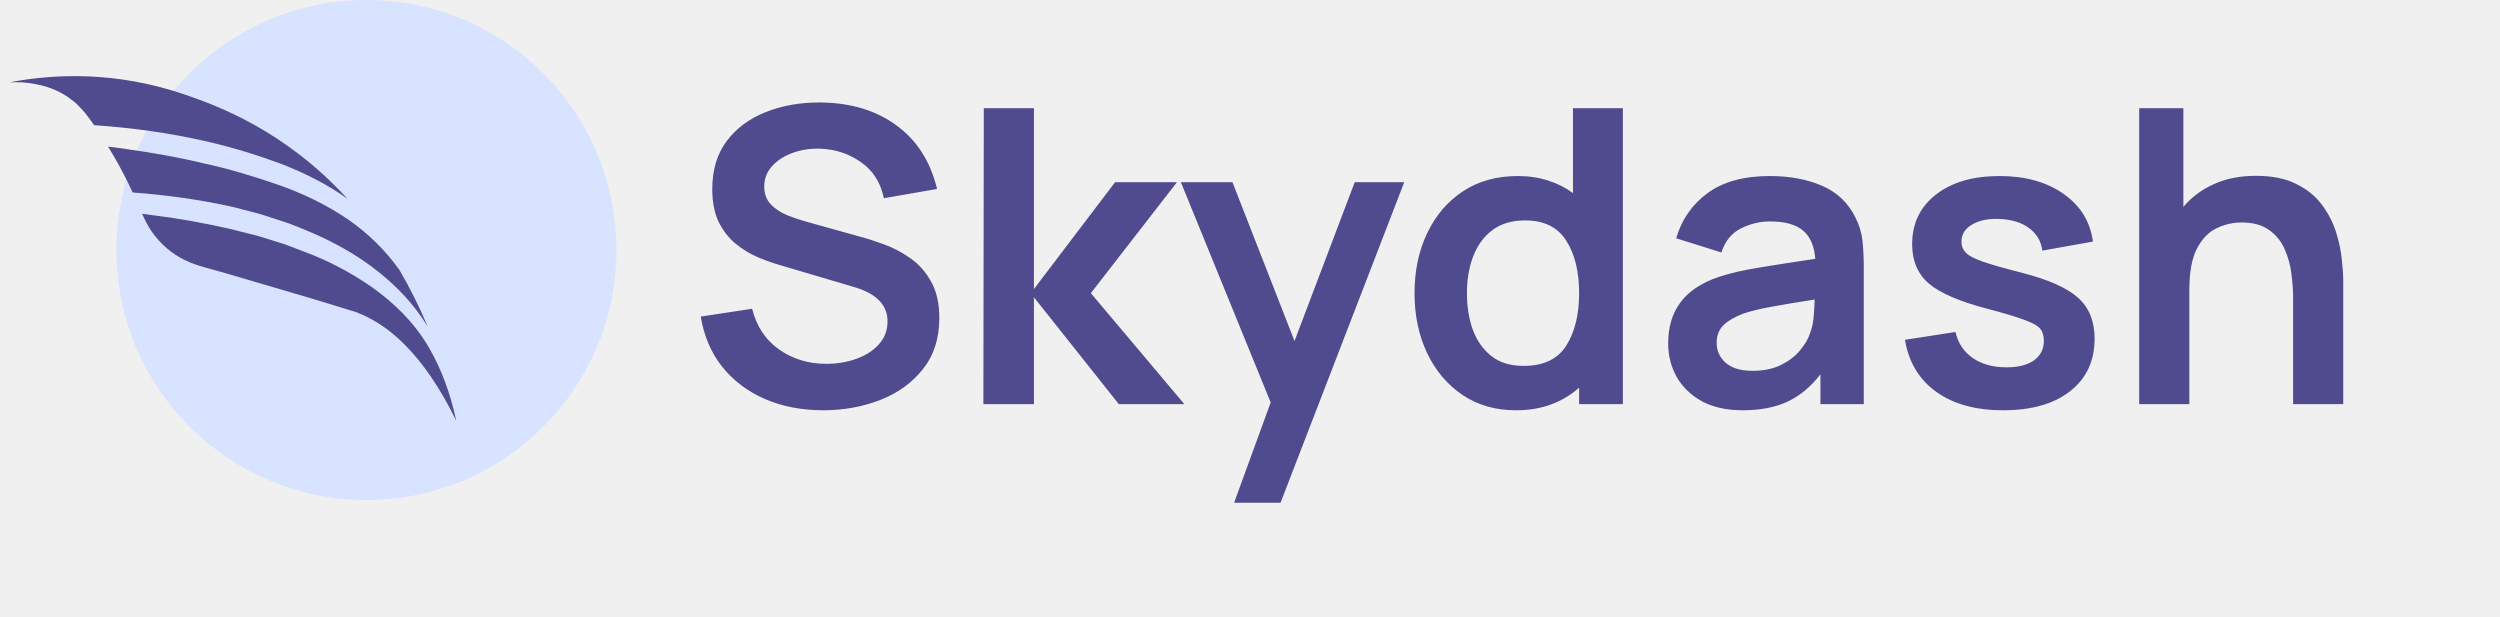
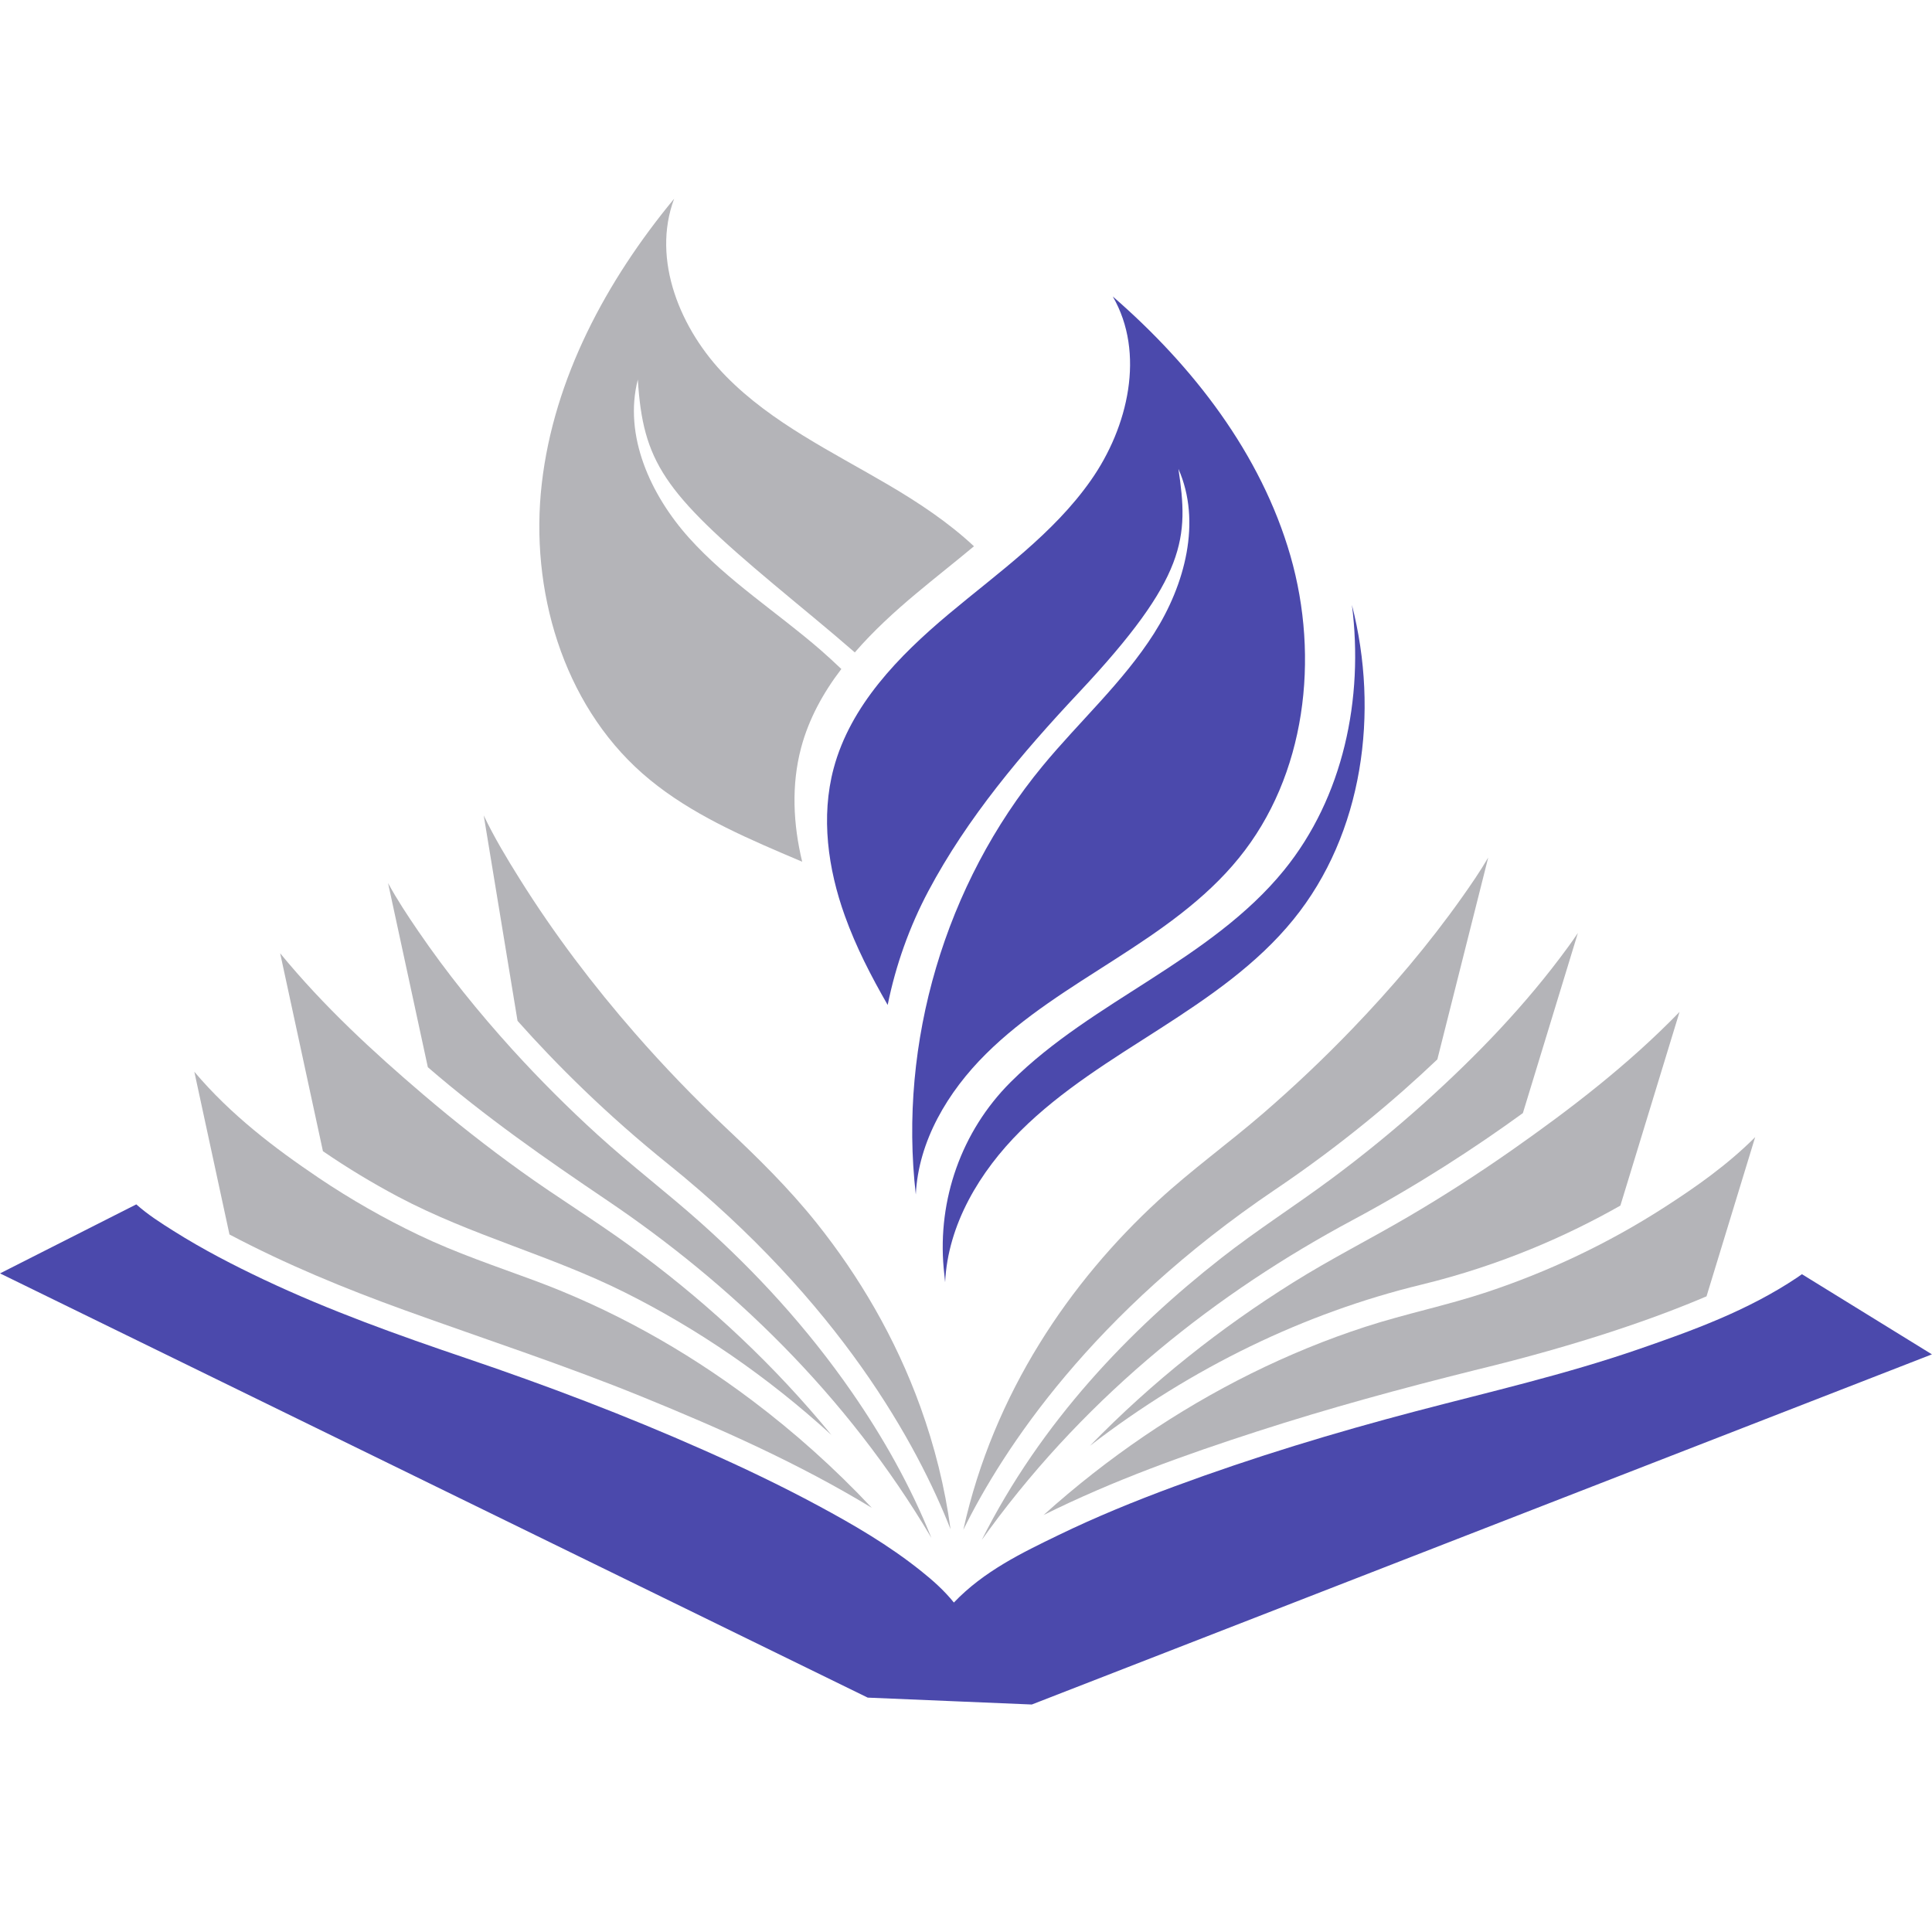
- <svg xmlns="http://www.w3.org/2000/svg" width="365" height="90" viewBox="0 0 365 90" fill="none">
-   <path d="M120.19 59.9C123.15 59.9 125.92 59.4 128.5 58.4C131.08 57.4 133.16 55.9 134.74 53.9C136.34 51.9 137.14 49.41 137.14 46.43C137.14 44.29 136.74 42.52 135.94 41.12C135.16 39.7 134.15 38.56 132.91 37.7C131.69 36.84 130.42 36.17 129.1 35.69C127.8 35.21 126.62 34.83 125.56 34.55L117.82 32.39C116.86 32.13 115.9 31.81 114.94 31.43C113.98 31.03 113.18 30.5 112.54 29.84C111.9 29.16 111.58 28.29 111.58 27.23C111.58 26.11 111.95 25.13 112.69 24.29C113.45 23.45 114.44 22.8 115.66 22.34C116.9 21.88 118.24 21.67 119.68 21.71C121.9 21.77 123.9 22.42 125.68 23.66C127.46 24.9 128.58 26.66 129.04 28.94L136.81 27.59C135.85 23.59 133.88 20.5 130.9 18.32C127.92 16.12 124.21 15 119.77 14.96C116.85 14.94 114.19 15.41 111.79 16.37C109.41 17.31 107.51 18.72 106.09 20.6C104.69 22.48 103.99 24.81 103.99 27.59C103.99 29.49 104.3 31.09 104.92 32.39C105.56 33.67 106.37 34.72 107.35 35.54C108.35 36.36 109.4 37.01 110.5 37.49C111.62 37.97 112.66 38.35 113.62 38.63L124.78 41.93C127.98 42.89 129.58 44.55 129.58 46.91C129.58 48.23 129.15 49.36 128.29 50.3C127.45 51.22 126.35 51.92 124.99 52.4C123.63 52.88 122.18 53.12 120.64 53.12C118.04 53.12 115.74 52.42 113.74 51.02C111.76 49.62 110.45 47.64 109.81 45.08L102.31 46.22C102.77 49.04 103.81 51.48 105.43 53.54C107.07 55.58 109.15 57.15 111.67 58.25C114.21 59.35 117.05 59.9 120.19 59.9ZM143.574 59H150.954V43.4L163.344 59H172.914L159.264 42.8L171.834 26.6H162.804L150.954 42.2V15.8H143.634L143.574 59ZM180.179 73.4H186.959L205.019 26.6H197.789L188.999 49.79L179.939 26.6H172.409L185.519 58.76L180.179 73.4ZM221.311 59.9C223.231 59.9 224.961 59.61 226.501 59.03C228.041 58.45 229.391 57.64 230.551 56.6V59H236.941V15.8H229.651V28.19C228.571 27.39 227.361 26.78 226.021 26.36C224.681 25.92 223.201 25.7 221.581 25.7C218.521 25.7 215.861 26.44 213.601 27.92C211.361 29.4 209.621 31.43 208.381 34.01C207.141 36.59 206.521 39.52 206.521 42.8C206.521 46.04 207.131 48.95 208.351 51.53C209.571 54.11 211.291 56.15 213.511 57.65C215.731 59.15 218.331 59.9 221.311 59.9ZM222.421 53.42C220.541 53.42 218.991 52.95 217.771 52.01C216.551 51.05 215.641 49.77 215.041 48.17C214.461 46.57 214.171 44.78 214.171 42.8C214.171 40.84 214.471 39.06 215.071 37.46C215.691 35.84 216.621 34.56 217.861 33.62C219.121 32.66 220.721 32.18 222.661 32.18C225.421 32.18 227.421 33.16 228.661 35.12C229.921 37.08 230.551 39.64 230.551 42.8C230.551 45.94 229.921 48.5 228.661 50.48C227.421 52.44 225.341 53.42 222.421 53.42ZM254.412 59.9C256.992 59.9 259.182 59.48 260.982 58.64C262.802 57.78 264.402 56.45 265.782 54.65V59H272.112V39.11C272.112 37.71 272.052 36.42 271.932 35.24C271.812 34.04 271.462 32.87 270.882 31.73C269.822 29.59 268.192 28.05 265.992 27.11C263.812 26.17 261.282 25.7 258.402 25.7C254.602 25.7 251.572 26.53 249.312 28.19C247.052 29.85 245.522 32.05 244.722 34.79L251.322 36.86C251.862 35.2 252.812 34.03 254.172 33.35C255.532 32.67 256.942 32.33 258.402 32.33C260.602 32.33 262.222 32.78 263.262 33.68C264.302 34.56 264.892 35.93 265.032 37.79C262.192 38.21 259.552 38.62 257.112 39.02C254.692 39.4 252.632 39.87 250.932 40.43C248.372 41.31 246.502 42.56 245.322 44.18C244.142 45.78 243.552 47.76 243.552 50.12C243.552 51.9 243.962 53.53 244.782 55.01C245.622 56.49 246.852 57.68 248.472 58.58C250.092 59.46 252.072 59.9 254.412 59.9ZM255.852 54.14C254.152 54.14 252.852 53.75 251.952 52.97C251.072 52.19 250.632 51.21 250.632 50.03C250.632 48.97 250.972 48.11 251.652 47.45C252.352 46.79 253.322 46.23 254.562 45.77C255.702 45.39 257.072 45.06 258.672 44.78C260.272 44.48 262.362 44.13 264.942 43.73C264.922 44.49 264.872 45.34 264.792 46.28C264.712 47.2 264.522 48.03 264.222 48.77C263.982 49.51 263.512 50.3 262.812 51.14C262.132 51.98 261.212 52.69 260.052 53.27C258.892 53.85 257.492 54.14 255.852 54.14ZM292.433 59.9C296.613 59.9 299.883 58.97 302.243 57.11C304.623 55.25 305.813 52.69 305.813 49.43C305.813 46.91 305.013 44.93 303.413 43.49C301.833 42.05 299.103 40.83 295.223 39.83C292.703 39.19 290.803 38.65 289.523 38.21C288.263 37.77 287.423 37.33 287.003 36.89C286.583 36.45 286.373 35.92 286.373 35.3C286.373 34.22 286.893 33.38 287.933 32.78C288.973 32.16 290.343 31.89 292.043 31.97C293.803 32.07 295.213 32.52 296.273 33.32C297.353 34.12 297.993 35.21 298.193 36.59L305.573 35.27C305.173 32.35 303.743 30.03 301.283 28.31C298.823 26.57 295.703 25.7 291.923 25.7C288.063 25.7 284.973 26.6 282.653 28.4C280.333 30.2 279.173 32.62 279.173 35.66C279.173 38.08 279.983 39.99 281.603 41.39C283.243 42.79 286.093 44.02 290.153 45.08C292.593 45.72 294.393 46.26 295.553 46.7C296.733 47.12 297.503 47.55 297.863 47.99C298.223 48.43 298.403 49.02 298.403 49.76C298.403 50.96 297.923 51.91 296.963 52.61C296.003 53.29 294.663 53.63 292.943 53.63C290.963 53.63 289.313 53.17 287.993 52.25C286.693 51.33 285.863 50.07 285.503 48.47L278.123 49.61C278.663 52.87 280.183 55.4 282.683 57.2C285.183 59 288.433 59.9 292.433 59.9ZM312.324 59H319.644V42.35C319.644 39.73 320.014 37.71 320.754 36.29C321.514 34.85 322.474 33.86 323.634 33.32C324.814 32.76 326.014 32.48 327.234 32.48C328.954 32.48 330.324 32.86 331.344 33.62C332.364 34.36 333.114 35.31 333.594 36.47C334.094 37.61 334.414 38.8 334.554 40.04C334.714 41.28 334.794 42.4 334.794 43.4V59H342.114V40.91C342.114 40.15 342.044 39.14 341.904 37.88C341.784 36.62 341.504 35.29 341.064 33.89C340.624 32.49 339.944 31.17 339.024 29.93C338.104 28.67 336.854 27.65 335.274 26.87C333.714 26.07 331.744 25.67 329.364 25.67C327.024 25.67 324.964 26.08 323.184 26.9C321.424 27.7 319.954 28.8 318.774 30.2V15.8H312.324V59Z" fill="#504B8E" />
-   <circle cx="53.5" cy="36.5" r="36.5" fill="#D8E3FF" />
-   <path d="M3.437 12.043C5.632 12.232 7.878 12.779 9.927 14.173C10.411 14.576 10.953 14.886 11.396 15.378C11.841 15.859 12.33 16.332 12.706 16.862C13.061 17.329 13.405 17.793 13.739 18.277C19.212 18.651 24.674 19.388 30.083 20.632C33.851 21.479 37.574 22.635 41.259 24.001C44.498 25.298 47.719 26.857 50.724 29.02C41.603 19.039 31.788 15.466 27.132 13.856C16.999 10.349 7.944 10.771 1.394 12.014C2.068 11.989 2.754 12.005 3.437 12.043Z" fill="#504B8E" />
-   <path d="M29.634 23.831C25.952 22.93 22.223 22.306 18.488 21.769C17.584 21.635 16.679 21.5 15.779 21.401C16.863 23.154 17.881 25.009 18.811 26.919C19 27.305 19.186 27.704 19.374 28.101C24.255 28.462 29.132 29.135 33.975 30.208L36.744 30.925L38.126 31.295L39.495 31.739L42.232 32.637C43.142 32.985 44.041 33.35 44.945 33.728C48.532 35.235 52.068 37.127 55.31 39.737C57.967 41.85 60.479 44.453 62.436 47.665C61.301 44.963 59.941 42.187 58.316 39.415C56.192 36.434 53.663 34.027 50.928 32.116C47.68 29.882 44.179 28.224 40.584 26.97C36.989 25.729 33.335 24.613 29.634 23.831Z" fill="#504B8E" />
-   <path d="M54.327 41.942C51.136 39.724 47.738 37.96 44.217 36.672L41.59 35.671L38.917 34.835L37.576 34.422L36.222 34.084L33.522 33.406C29.894 32.589 26.243 31.91 22.57 31.456C21.965 31.363 21.359 31.278 20.75 31.207C21.178 32.184 21.604 33.027 22.136 33.79C23.44 35.651 25.102 37.066 26.972 37.963C27.904 38.426 28.871 38.745 29.892 39.035L33.048 39.92L45.655 43.629L51.934 45.553C54.124 46.363 56.181 47.66 58.023 49.314C61.585 52.516 64.358 56.817 66.612 61.425C65.782 57.542 64.462 53.888 62.634 50.767C60.463 47.017 57.486 44.205 54.327 41.942Z" fill="#504B8E" />
+ <svg xmlns="http://www.w3.org/2000/svg" width="500" zoomAndPan="magnify" viewBox="0 0 375 375" height="500" preserveAspectRatio="xMidYMid meet" version="1.0">
+   <defs>
+     <clipPath id="ee76031136">
+       <path d="M 0 233 L 375 233 L 375 330.773 L 0 330.773 Z M 0 233 " clip-rule="nonzero" />
+     </clipPath>
+     <clipPath id="0299cd1bf3">
+       <path d="M 93 158.273 L 185 158.273 L 185 297 L 93 297 Z M 93 158.273 " clip-rule="nonzero" />
+     </clipPath>
+     <clipPath id="3ef0ccd9a0">
+       <path d="M 182 117 L 265 117 L 265 249 L 182 249 Z M 182 117 " clip-rule="nonzero" />
+     </clipPath>
+     <clipPath id="9b196a3183">
+       <path d="M 89.789 46.406 L 244.496 16.883 L 285.125 229.793 L 130.418 259.312 Z M 89.789 46.406 " clip-rule="nonzero" />
+     </clipPath>
+     <clipPath id="44d8a11168">
+       <path d="M 89.789 46.406 L 244.496 16.883 L 285.125 229.793 L 130.418 259.312 Z M 89.789 46.406 " clip-rule="nonzero" />
+     </clipPath>
+     <clipPath id="2bbd39a007">
+       <path d="M 249.23 168.906 C 242.168 177.598 232.75 184.039 223.332 190.094 C 213.918 196.152 204.223 202.02 196.277 209.926 C 196.219 209.992 196.156 210.039 196.094 210.105 C 186.633 219.586 181.965 232.832 183.168 246.164 C 183.25 247.07 183.348 247.969 183.449 248.883 C 183.977 237.695 190.16 227.395 198.105 219.488 C 206.051 211.586 215.723 205.719 225.16 199.66 C 234.578 193.602 243.996 187.18 251.055 178.473 C 264.598 161.809 267.758 138.258 262.406 117.418 C 264.723 135.625 260.734 154.742 249.23 168.906 Z M 249.23 168.906 " clip-rule="nonzero" />
+     </clipPath>
+     <clipPath id="e17f6cff30">
+       <path d="M 160 57 L 254 57 L 254 232 L 160 232 Z M 160 57 " clip-rule="nonzero" />
+     </clipPath>
+     <clipPath id="fd8181b404">
+       <path d="M 89.789 46.406 L 244.496 16.883 L 285.125 229.793 L 130.418 259.312 Z M 89.789 46.406 " clip-rule="nonzero" />
+     </clipPath>
+     <clipPath id="6c782a3754">
+       <path d="M 89.789 46.406 L 244.496 16.883 L 285.125 229.793 L 130.418 259.312 Z M 89.789 46.406 " clip-rule="nonzero" />
+     </clipPath>
+     <clipPath id="6b191b84b2">
+       <path d="M 250.473 107.891 C 244.762 88.074 231.566 71.062 215.992 57.547 C 222.324 68.512 219.012 82.891 211.719 93.258 C 204.445 103.625 193.844 111.062 184.141 119.191 C 174.441 127.32 165.074 136.93 161.809 149.152 C 159.305 158.535 160.695 168.621 163.984 177.758 C 166.145 183.789 169.086 189.488 172.297 195.062 C 173.855 187.367 176.508 179.902 180.195 172.957 C 187.758 158.723 198.332 146.223 209.375 134.457 C 230.488 111.965 230.723 104.336 228.73 91.004 C 233.258 101.266 230.008 113.488 223.996 122.949 C 217.98 132.414 209.504 140.031 202.363 148.684 C 183.457 171.602 174.363 202.34 177.758 231.852 C 178.254 221.477 183.973 211.906 191.352 204.586 C 198.727 197.25 207.711 191.809 216.441 186.195 C 225.191 180.582 233.926 174.617 240.465 166.543 C 253.492 150.547 256.164 127.715 250.473 107.891 Z M 250.473 107.891 " clip-rule="nonzero" />
+     </clipPath>
+     <clipPath id="186829bab4">
+       <path d="M 104 38 L 190 38 L 190 168 L 104 168 Z M 104 38 " clip-rule="nonzero" />
+     </clipPath>
+     <clipPath id="a61eca6918">
+       <path d="M 89.789 46.406 L 244.496 16.883 L 285.125 229.793 L 130.418 259.312 Z M 89.789 46.406 " clip-rule="nonzero" />
+     </clipPath>
+     <clipPath id="3c8b41c5c8">
+       <path d="M 89.789 46.406 L 244.496 16.883 L 285.125 229.793 L 130.418 259.312 Z M 89.789 46.406 " clip-rule="nonzero" />
+     </clipPath>
+   </defs>
+   <rect x="-37.5" width="450" fill="#ffffff" y="-37.5" height="450" fill-opacity="1" />
+   <rect x="-37.5" width="450" fill="#ffffff" y="-37.5" height="450" fill-opacity="1" />
+   <path fill="#b4b4b8" d="M 249.586 229.496 C 249.273 229.703 248.543 230.199 247.562 230.859 C 247.566 230.859 247.574 230.855 247.578 230.852 C 248.68 230.105 249.312 229.68 249.586 229.496 Z M 249.586 229.496 " fill-opacity="1" fill-rule="nonzero" />
+   <path fill="#b4b4b8" d="M 278.988 205.629 L 288.863 166.445 C 287.297 169.129 285.559 171.656 283.805 174.133 C 277.25 183.395 270.031 191.848 262.488 199.691 C 256.91 205.496 251.121 210.961 245.18 216.098 C 238.461 221.906 231.391 226.977 224.793 233.043 C 207.77 248.707 192.844 270.363 186.984 296.926 C 194.738 281.207 211.957 254.918 247.559 230.859 C 243.602 233.535 235.578 238.957 234.371 239.773 C 235.125 239.262 238.801 236.777 247.574 230.852 C 260.25 222.289 270.695 213.516 278.988 205.629 Z M 234.336 239.801 C 234.184 239.898 234.168 239.91 234.336 239.801 Z M 234.336 239.801 " fill-opacity="1" fill-rule="nonzero" />
+   <path fill="#b4b4b8" d="M 249.688 229.426 C 249.77 229.371 249.77 229.371 249.688 229.426 Z M 249.688 229.426 " fill-opacity="1" fill-rule="nonzero" />
+   <path fill="#b4b4b8" d="M 249.586 229.496 C 249.629 229.465 249.664 229.441 249.688 229.426 C 249.664 229.441 249.629 229.465 249.586 229.496 Z M 249.586 229.496 " fill-opacity="1" fill-rule="nonzero" />
+   <path fill="#b4b4b8" d="M 265.945 234.992 C 264.992 235.504 263.551 236.277 262.469 236.852 C 262.473 236.852 262.473 236.852 262.473 236.848 C 264.133 235.965 265.246 235.367 265.945 234.992 Z M 265.945 234.992 " fill-opacity="1" fill-rule="nonzero" />
+   <path fill="#b4b4b8" d="M 262.477 236.852 C 260.16 238.094 260.953 237.668 262.473 236.855 C 236.586 250.711 211.551 270.23 191.984 296.93 C 191.504 297.586 191.023 298.246 190.551 298.914 C 202.094 275.965 219.25 258.133 237.043 244.191 C 244 238.738 251.281 234.109 258.328 228.883 C 264.598 224.234 270.723 219.242 276.664 213.883 C 286.535 204.98 296.129 195.117 304.43 183.719 C 305.055 182.855 305.676 181.988 306.27 181.086 L 295.59 216.051 C 286.445 222.695 275.301 229.988 262.477 236.852 Z M 262.477 236.852 " fill-opacity="1" fill-rule="nonzero" />
+   <path fill="#b4b4b8" d="M 266.879 234.496 C 266.949 234.461 266.953 234.457 266.879 234.496 Z M 266.879 234.496 " fill-opacity="1" fill-rule="nonzero" />
+   <path fill="#b4b4b8" d="M 265.945 234.992 C 265.984 234.969 266.027 234.949 266.07 234.926 C 266.027 234.949 265.992 234.969 265.945 234.992 Z M 265.945 234.992 " fill-opacity="1" fill-rule="nonzero" />
+   <path fill="#b4b4b8" d="M 266.07 234.926 C 266.516 234.688 266.777 234.551 266.879 234.496 C 266.762 234.559 266.473 234.711 266.07 234.926 Z M 266.07 234.926 " fill-opacity="1" fill-rule="nonzero" />
+   <path fill="#b4b4b8" d="M 275.863 249.355 C 275.73 249.391 275.625 249.418 275.535 249.438 C 275.625 249.414 275.734 249.391 275.863 249.355 C 253.359 254.824 231.41 265.336 211.543 280.641 C 223.699 268.137 237.031 257.672 250.926 248.973 C 258.289 244.359 265.895 240.531 273.34 236.168 C 280.176 232.16 286.906 227.832 293.516 223.199 C 304.715 215.34 315.965 206.746 326 196.41 L 314.516 234.004 C 304.473 239.707 291.473 245.566 275.863 249.355 Z M 275.863 249.355 " fill-opacity="1" fill-rule="nonzero" />
+   <path fill="#b4b4b8" d="M 281.922 247.887 C 281.953 247.879 281.957 247.879 281.922 247.887 Z M 281.922 247.887 " fill-opacity="1" fill-rule="nonzero" />
+   <path fill="#b4b4b8" d="M 275.91 249.348 C 275.938 249.34 275.969 249.332 275.992 249.324 C 275.965 249.332 275.941 249.336 275.91 249.348 Z M 275.91 249.348 " fill-opacity="1" fill-rule="nonzero" />
+   <path fill="#b4b4b8" d="M 278.957 248.605 C 279.102 248.57 279.246 248.535 279.387 248.5 C 279.254 248.531 279.098 248.57 278.957 248.605 Z M 278.957 248.605 " fill-opacity="1" fill-rule="nonzero" />
+   <path fill="#b4b4b8" d="M 279.387 248.5 C 279.727 248.414 280.02 248.344 280.285 248.281 C 280.004 248.352 279.699 248.422 279.387 248.5 Z M 279.387 248.5 " fill-opacity="1" fill-rule="nonzero" />
+   <path fill="#b4b4b8" d="M 275.91 249.348 C 275.895 249.352 275.879 249.355 275.863 249.355 C 275.879 249.355 275.895 249.352 275.91 249.348 Z M 275.91 249.348 " fill-opacity="1" fill-rule="nonzero" />
+   <path fill="#b4b4b8" d="M 280.281 248.281 C 281.125 248.078 281.781 247.922 281.922 247.887 C 281.82 247.91 281.332 248.027 280.281 248.281 Z M 280.281 248.281 " fill-opacity="1" fill-rule="nonzero" />
+   <path fill="#b4b4b8" d="M 275.992 249.324 C 276.156 249.285 276.297 249.25 276.453 249.215 C 276.285 249.25 276.129 249.289 275.992 249.324 Z M 275.992 249.324 " fill-opacity="1" fill-rule="nonzero" />
+   <path fill="#b4b4b8" d="M 276.453 249.215 C 276.559 249.188 276.664 249.16 276.781 249.133 C 276.676 249.16 276.562 249.184 276.453 249.215 Z M 276.453 249.215 " fill-opacity="1" fill-rule="nonzero" />
+   <path fill="#b4b4b8" d="M 276.781 249.133 C 277.625 248.93 278.348 248.754 278.957 248.602 C 278.203 248.789 277.426 248.977 276.781 249.133 Z M 276.781 249.133 " fill-opacity="1" fill-rule="nonzero" />
+   <path fill="#b4b4b8" d="M 295.312 263.762 C 295.395 263.738 295.398 263.734 295.312 263.762 Z M 295.312 263.762 " fill-opacity="1" fill-rule="nonzero" />
+   <path fill="#b4b4b8" d="M 286.199 265.965 C 272.066 269.488 257.973 273.316 243.988 277.848 C 230.023 282.367 216.051 287.355 202.555 294.07 C 215.062 282.816 228.645 273.652 242.77 266.633 C 250.066 263.016 257.508 259.965 265.059 257.516 C 272.867 254.984 280.805 253.391 288.602 250.797 C 300.465 246.852 312.098 241.402 323.129 234.289 C 329.168 230.402 335.293 226.105 340.676 220.719 L 331.234 251.621 C 321.469 255.789 306.895 260.957 286.199 265.965 Z M 286.199 265.965 " fill-opacity="1" fill-rule="nonzero" />
+   <path fill="#b4b4b8" d="M 286.266 265.945 C 292.449 264.449 294.898 263.859 295.312 263.762 C 294.516 263.949 287.035 265.758 286.266 265.945 Z M 286.266 265.945 " fill-opacity="1" fill-rule="nonzero" />
+   <path fill="#b4b4b8" d="M 286.199 265.965 C 286.199 265.965 286.227 265.957 286.266 265.945 C 286.242 265.953 286.227 265.957 286.199 265.965 Z M 286.199 265.965 " fill-opacity="1" fill-rule="nonzero" />
+   <g clip-path="url(#ee76031136)">
+     <path fill="#4b49ac" d="M 297.309 293.094 L 288.402 296.559 L 200.277 330.844 L 184.527 330.184 L 184.168 330.168 L 168.422 329.508 L 83.465 287.969 L 74.883 283.77 L 11.281 252.676 L 0.008 247.164 L 8.078 243.074 L 26.453 233.77 C 28.719 235.785 31.234 237.383 33.699 238.934 C 39.402 242.527 45.305 245.578 51.266 248.395 C 64.121 254.461 77.297 259.16 90.535 263.648 C 106.047 268.906 121.453 274.742 136.613 281.473 C 144.09 284.789 151.504 288.316 158.801 292.246 C 165.645 295.93 172.48 299.891 178.797 304.949 C 181.039 306.738 183.242 308.684 185.148 311.051 C 190.961 304.949 198.465 301.352 205.352 298.012 C 212.77 294.41 220.34 291.328 227.941 288.52 C 243.383 282.812 259.008 278.078 274.707 273.949 C 289.211 270.129 303.75 266.816 318.086 261.867 C 328.469 258.277 339.195 254.418 348.832 247.965 C 349.141 247.758 349.449 247.543 349.754 247.32 L 367.281 258.129 L 374.984 262.879 L 363.293 267.43 Z M 297.309 293.094 " fill-opacity="1" fill-rule="nonzero" />
+   </g>
+   <g clip-path="url(#0299cd1bf3)">
+     <path fill="#b4b4b8" d="M 184.5 296.824 C 183.398 288.621 181.383 280.668 178.684 273.18 C 173.812 259.652 166.727 247.699 158.531 237.418 C 153.051 230.551 147.035 224.684 140.895 218.895 C 134.789 213.129 128.879 207.012 123.215 200.52 C 115.188 191.32 107.613 181.383 100.848 170.562 C 98.387 166.629 95.949 162.594 93.891 158.273 L 100.453 198.148 C 108.059 206.699 117.727 216.316 129.645 225.91 C 137.574 232.297 141.078 235.117 141.965 235.828 C 140.562 234.703 133.285 228.836 129.652 225.918 C 163.129 252.871 178.082 280.512 184.5 296.824 Z M 142.098 235.934 C 142.246 236.059 142.234 236.047 142.098 235.934 Z M 142.098 235.934 " fill-opacity="1" fill-rule="nonzero" />
+   </g>
+   <path fill="#b4b4b8" d="M 129.648 225.91 C 129.648 225.914 129.652 225.914 129.656 225.918 C 127.34 224.059 126.516 223.391 129.648 225.91 Z M 129.648 225.91 " fill-opacity="1" fill-rule="nonzero" />
+   <path fill="#b4b4b8" d="M 99.367 203.625 C 99.391 203.652 99.406 203.668 99.43 203.691 C 99.418 203.68 99.406 203.668 99.398 203.656 C 99.387 203.645 99.379 203.633 99.367 203.625 Z M 99.367 203.625 " fill-opacity="1" fill-rule="nonzero" />
+   <path fill="#b4b4b8" d="M 99.398 203.656 C 99.754 204.043 99.609 203.887 99.43 203.691 C 104.777 209.57 110.336 215.121 116.074 220.336 C 122.598 226.273 129.477 231.496 136.043 237.359 C 146.68 246.863 156.68 257.703 165.34 270.215 C 171.285 278.801 176.645 288.203 180.785 298.508 C 164.258 270.559 141.68 249.09 117.824 232.977 C 105.934 224.945 94.215 216.797 83.043 207.145 L 75.324 171.41 C 77.09 174.652 79.098 177.684 81.121 180.648 C 86.754 188.898 92.922 196.504 99.375 203.629 C 99.172 203.41 98.992 203.207 99.398 203.656 Z M 99.398 203.656 " fill-opacity="1" fill-rule="nonzero" />
+   <path fill="#b4b4b8" d="M 101.078 227.305 C 108.098 232.363 115.367 236.801 122.371 241.898 C 135.559 251.496 148.105 262.805 159.305 276.035 C 160.004 276.863 160.699 277.695 161.387 278.535 C 148.957 267.184 135.398 257.906 121.207 250.824 C 106.793 243.621 91.543 239.844 77.234 232.258 C 72.277 229.625 67.414 226.691 62.68 223.445 L 54.379 185.027 C 62.852 195.359 72.516 204.238 82.199 212.492 C 88.348 217.738 94.648 222.676 101.078 227.305 Z M 101.078 227.305 " fill-opacity="1" fill-rule="nonzero" />
+   <path fill="#b4b4b8" d="M 61.793 228.586 C 63.598 229.801 62.266 228.902 61.805 228.594 C 68.094 232.824 74.594 236.523 81.25 239.707 C 88.582 243.219 96.098 245.727 103.609 248.504 C 118.434 253.98 132.715 261.824 146.02 271.852 C 154.156 277.984 161.941 284.926 169.223 292.672 C 154.883 283.969 139.781 277.289 124.68 271.129 C 109.402 264.902 93.898 259.859 78.477 254.285 C 66.988 250.129 55.582 245.449 44.539 239.609 L 37.719 208.023 C 44.77 216.383 53.355 222.895 61.777 228.57 C 61.645 228.484 61.605 228.461 61.793 228.586 Z M 61.793 228.586 " fill-opacity="1" fill-rule="nonzero" />
+   <path fill="#b4b4b8" d="M 61.773 228.574 C 61.781 228.582 61.793 228.586 61.805 228.59 C 61.801 228.59 61.797 228.586 61.793 228.586 C 61.785 228.586 61.781 228.578 61.773 228.574 Z M 61.773 228.574 " fill-opacity="1" fill-rule="nonzero" />
+   <g clip-path="url(#3ef0ccd9a0)">
+     <g clip-path="url(#9b196a3183)">
+       <g clip-path="url(#44d8a11168)">
+         <g clip-path="url(#2bbd39a007)">
+           <path fill="#4b49ac" d="M 264.746 101.621 L 291.965 244.266 L 184.977 264.68 L 157.758 122.039 Z M 264.746 101.621 " fill-opacity="1" fill-rule="nonzero" />
+         </g>
+       </g>
+     </g>
+   </g>
+   <g clip-path="url(#e17f6cff30)">
+     <g clip-path="url(#fd8181b404)">
+       <g clip-path="url(#6c782a3754)">
+         <g clip-path="url(#6b191b84b2)">
+           <path fill="#4b49ac" d="M 252.762 39.715 L 288.258 225.727 L 162.707 249.688 L 127.211 63.672 Z M 252.762 39.715 " fill-opacity="1" fill-rule="nonzero" />
+         </g>
+       </g>
+     </g>
+   </g>
+   <g clip-path="url(#186829bab4)">
+     <g clip-path="url(#a61eca6918)">
+       <g clip-path="url(#3c8b41c5c8)">
+         <path fill="#b4b4b8" d="M 155.488 145.164 C 156.984 139.539 159.777 134.469 163.305 129.852 C 162 128.613 160.688 127.395 159.32 126.203 C 150.852 118.844 141.242 112.75 133.738 104.395 C 126.25 96.043 121.008 84.539 123.801 73.672 C 124.801 89.598 128.793 95.5 150.07 113.32 C 155.34 117.75 160.723 122.102 165.918 126.633 C 169.516 122.48 173.641 118.699 177.836 115.199 C 181.523 112.109 185.34 109.125 189.047 106.031 C 184.105 101.41 178.285 97.547 172.434 94.113 C 161.52 87.695 149.84 82.105 140.961 73.078 C 132.062 64.059 126.414 50.43 130.852 38.57 C 117.711 54.461 107.504 73.406 105.156 93.898 C 102.805 114.395 109.203 136.465 124.672 150.109 C 132.465 156.973 142.066 161.418 151.625 165.523 C 152.984 166.109 154.344 166.695 155.703 167.262 C 153.945 159.98 153.578 152.375 155.488 145.164 Z M 155.488 145.164 " fill-opacity="1" fill-rule="nonzero" />
+       </g>
+     </g>
+   </g>
</svg>
